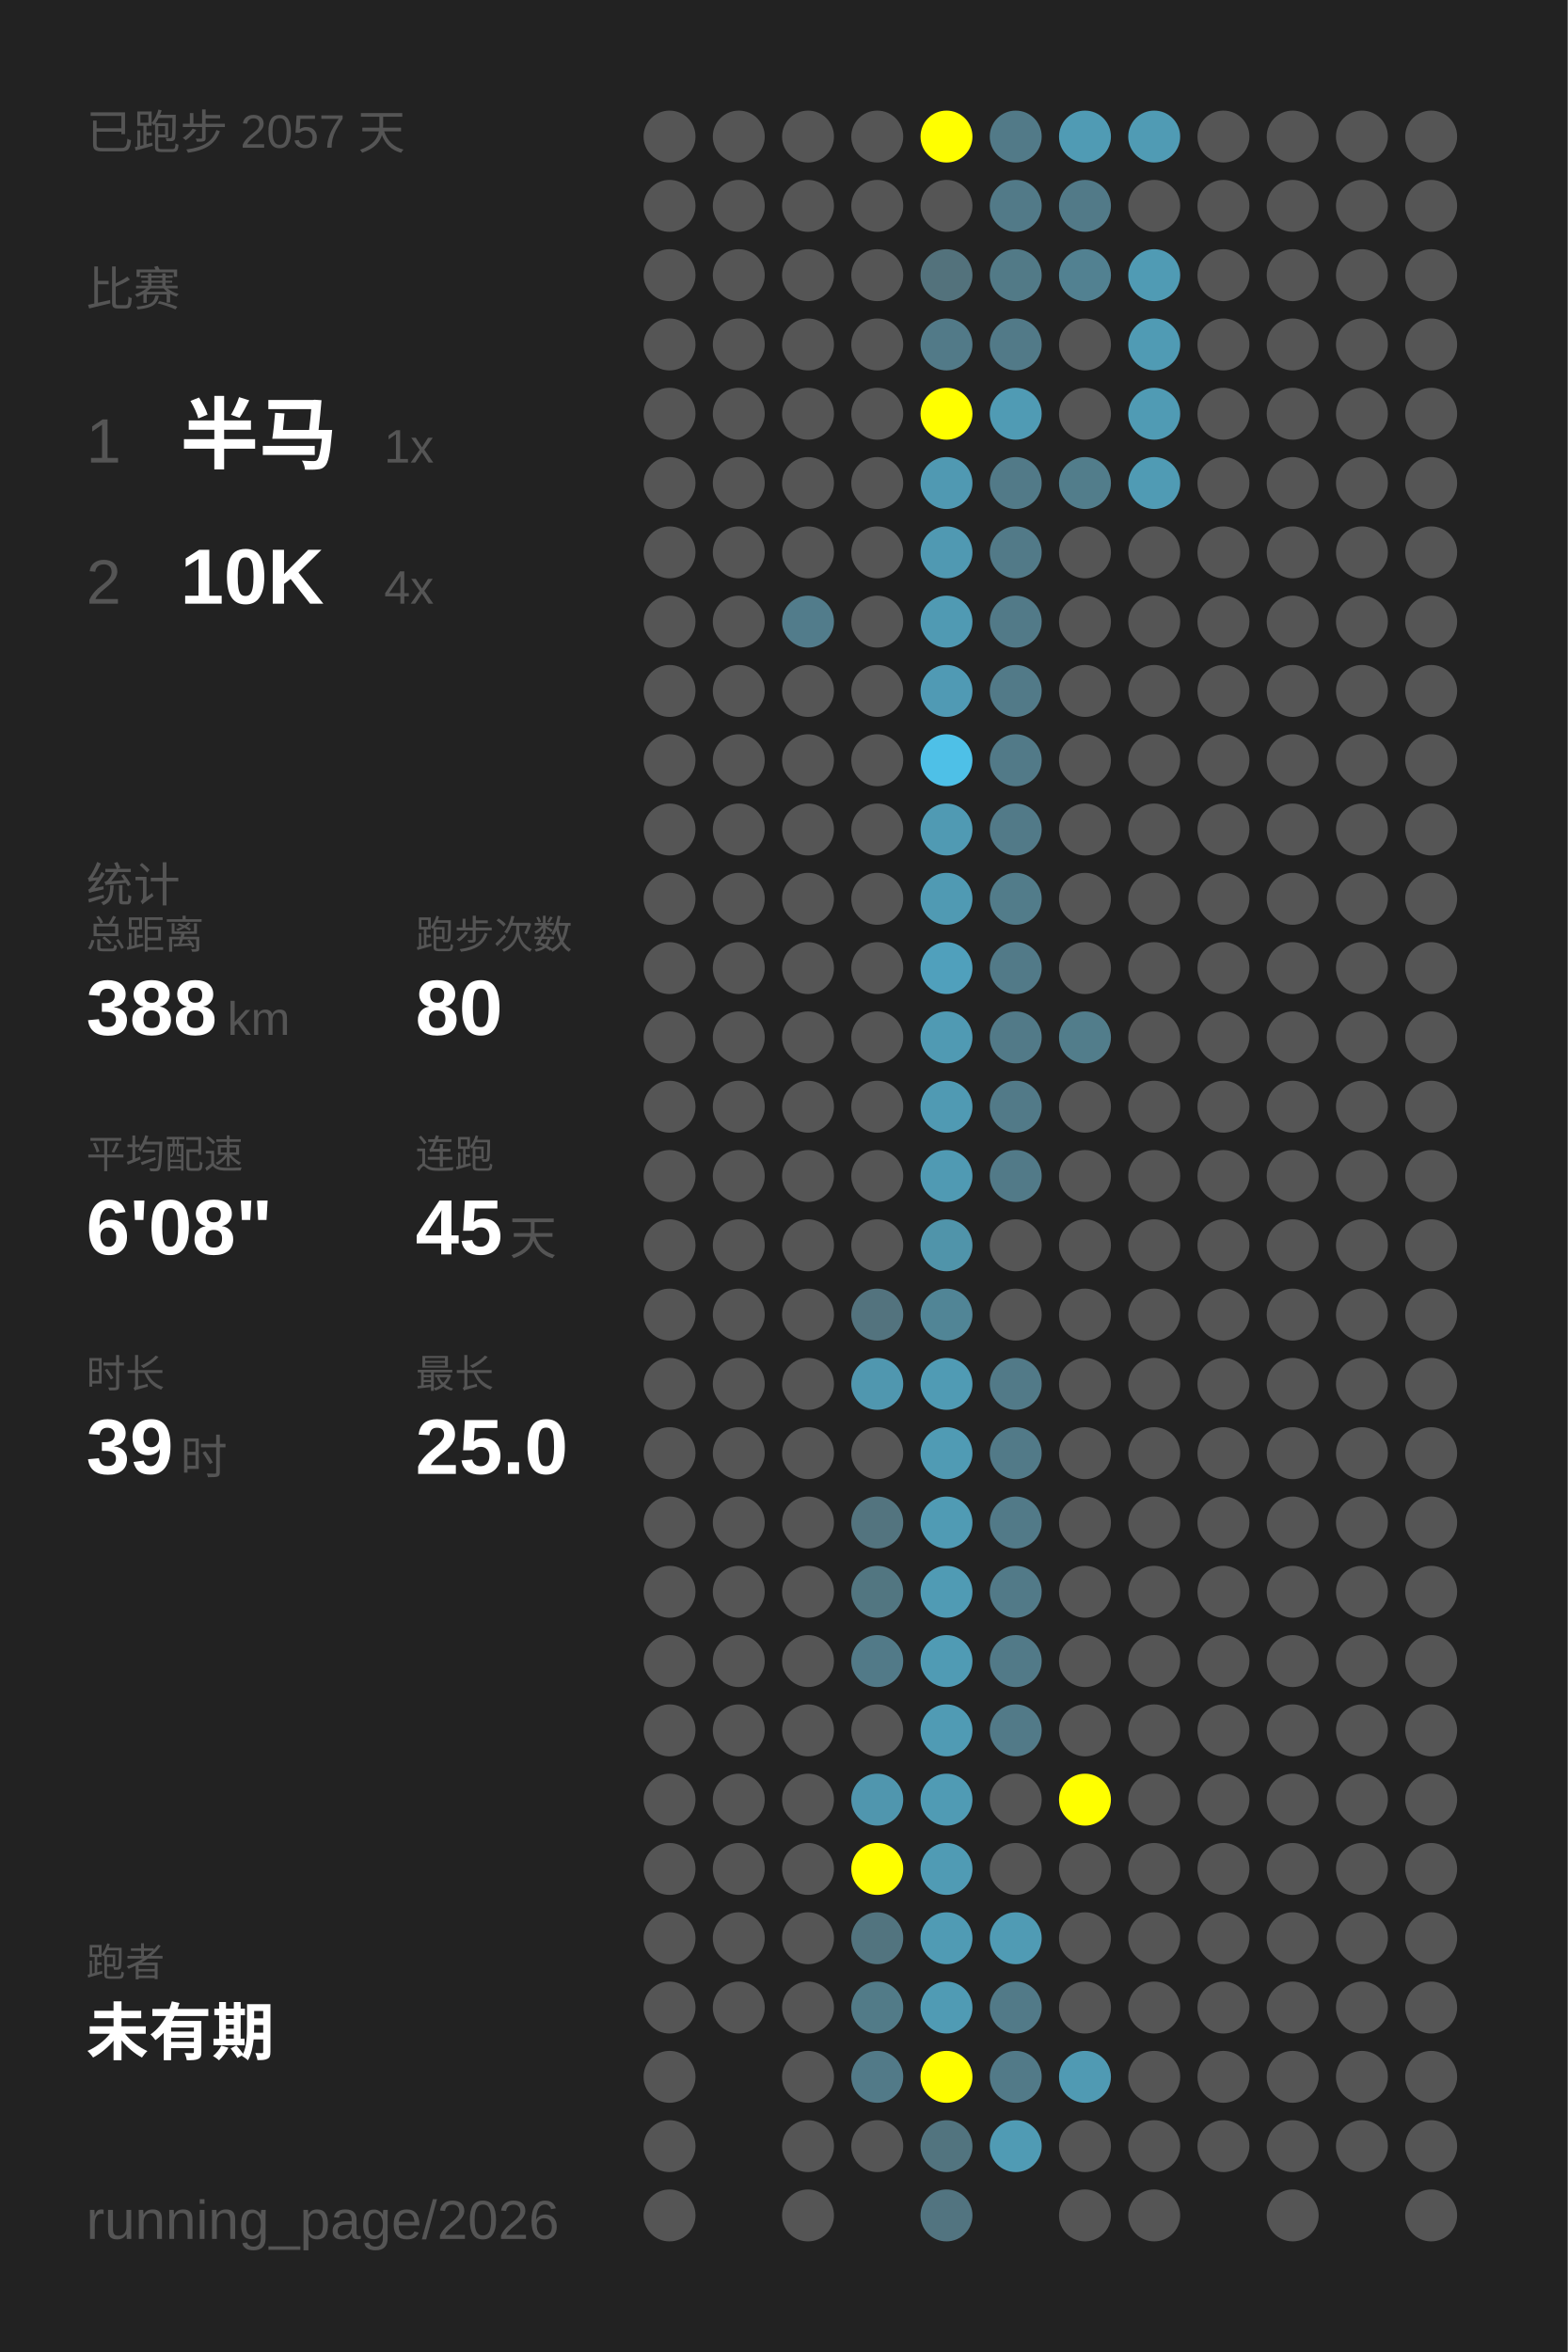
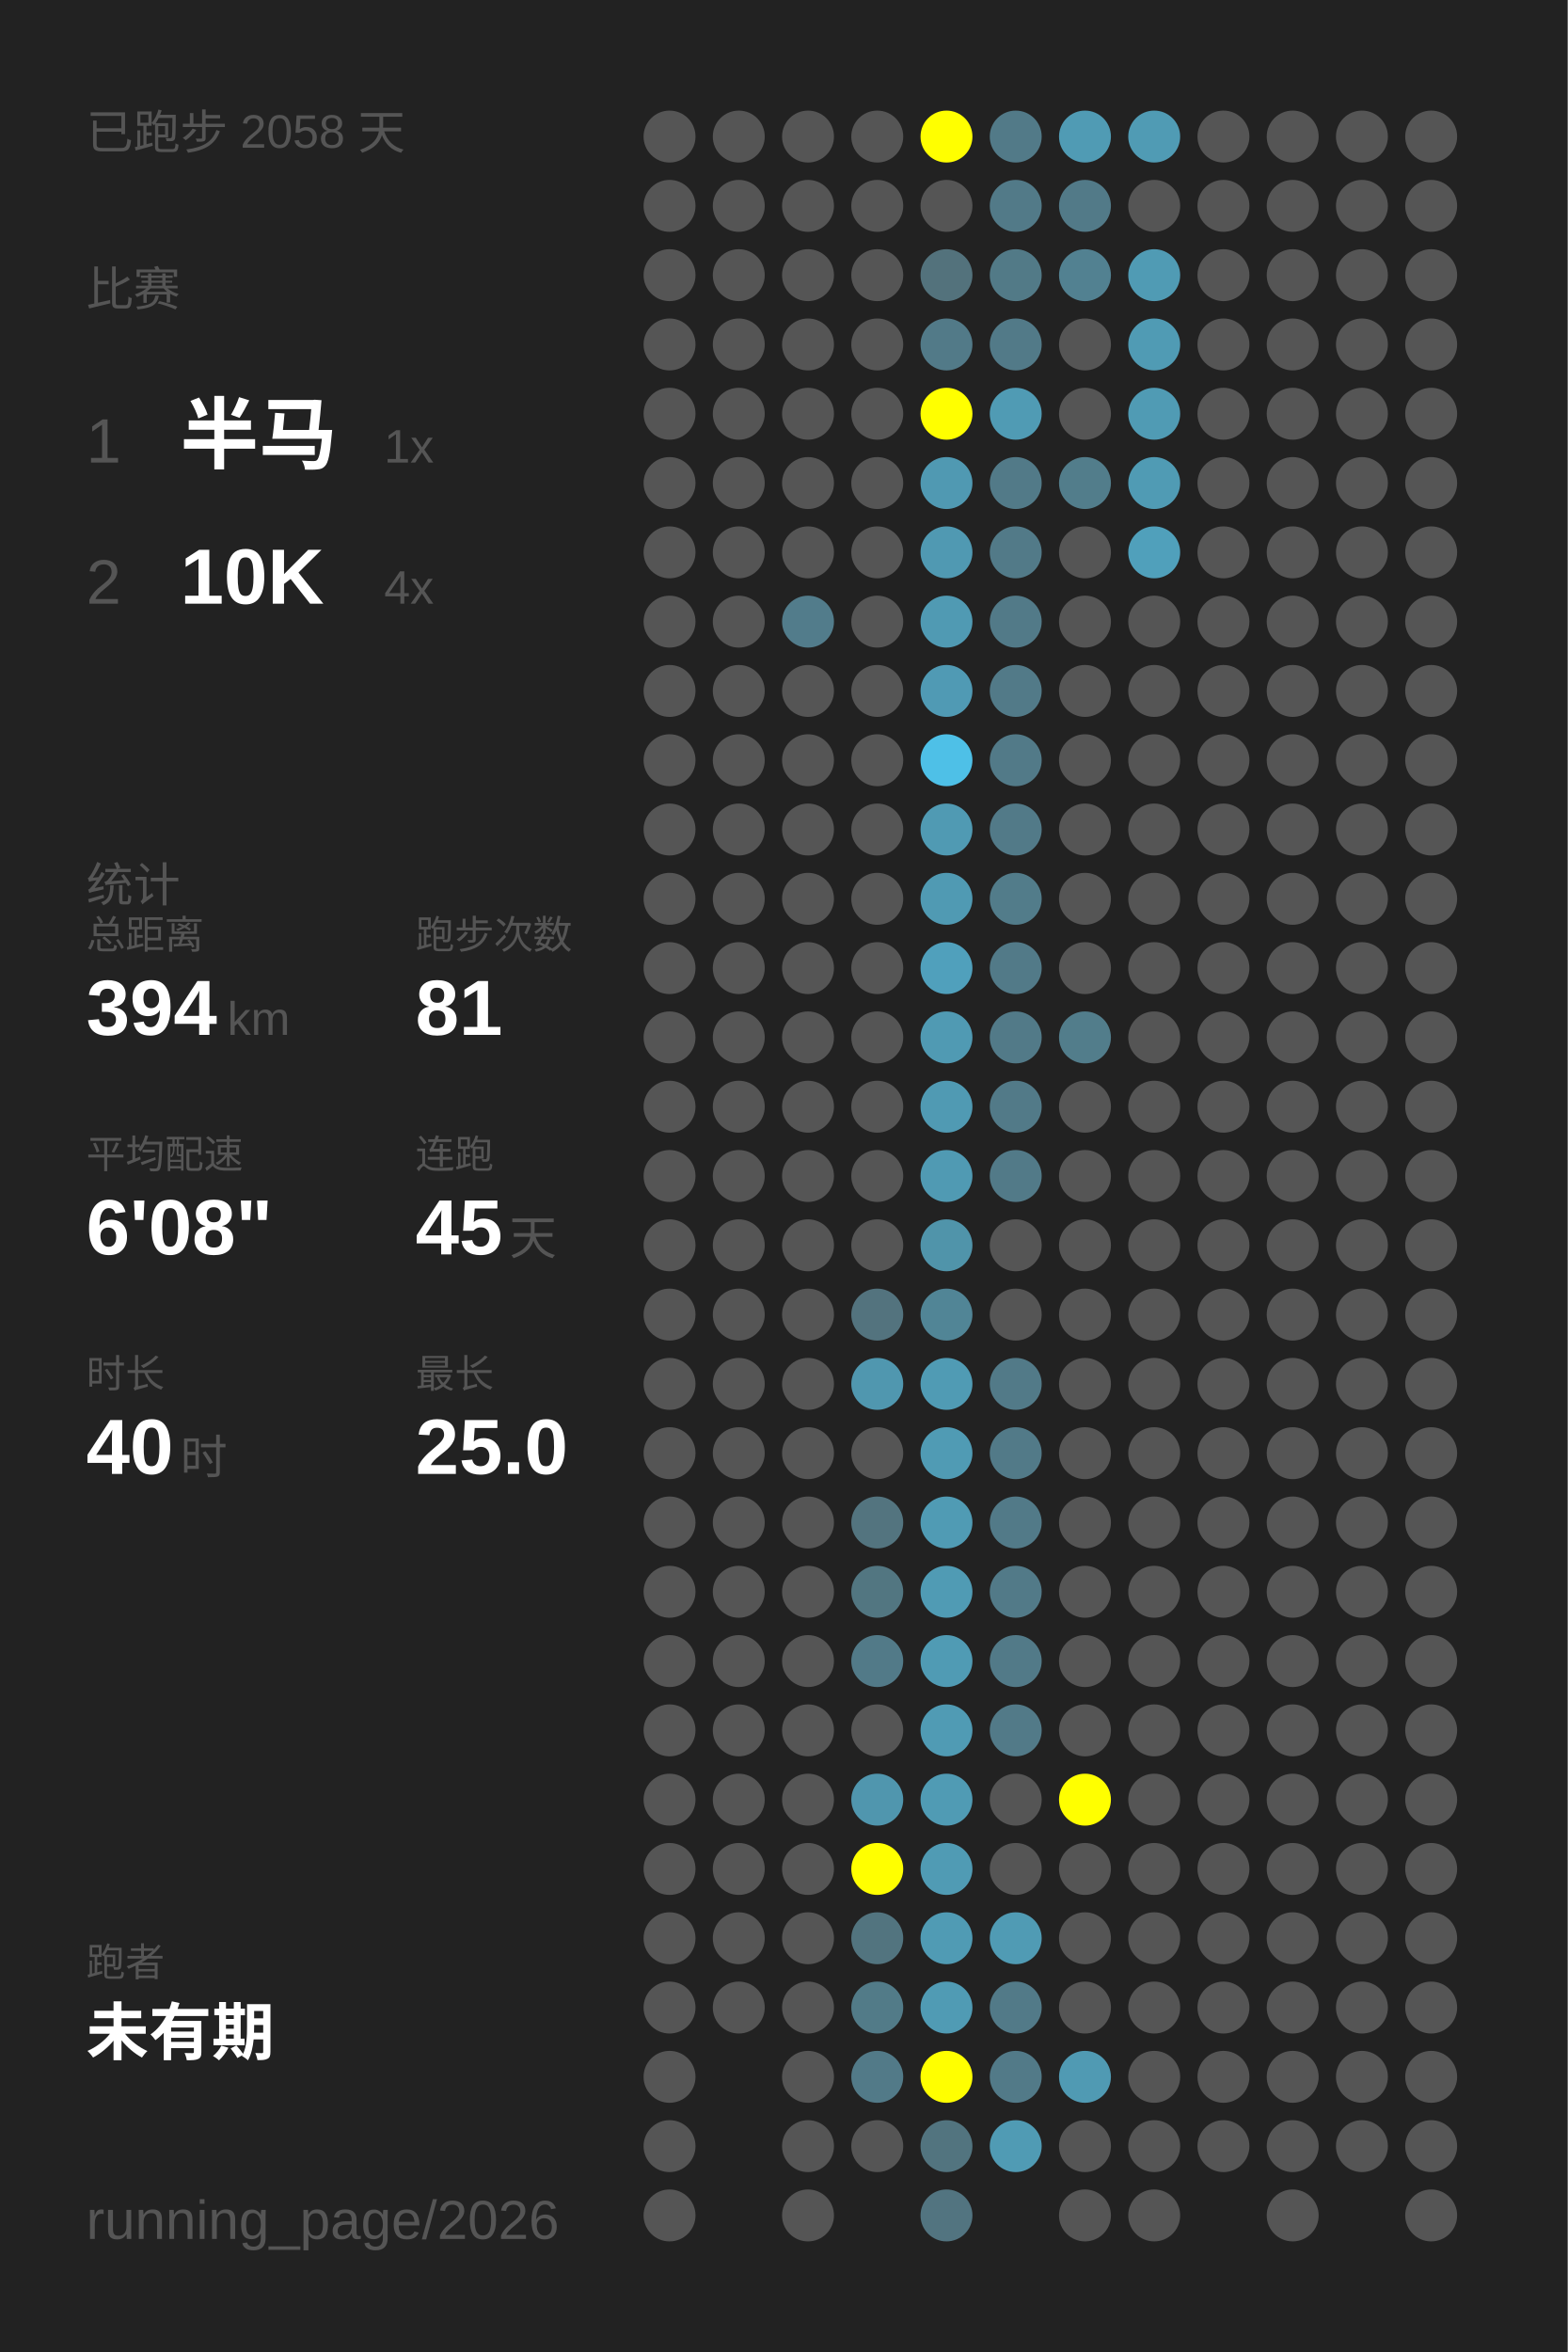
<svg xmlns="http://www.w3.org/2000/svg" baseProfile="full" height="300mm" version="1.1" viewBox="0,0,200,300" width="200mm">
  <defs />
  <rect fill="#222222" height="300" width="200" x="0" y="0" />
-   <text fill="#555555" style="font-size:6px; font-family:Arial;" x="11" y="19">已跑步 2057 天</text>
+   <text fill="#555555" style="font-size:6px; font-family:Arial;" x="11" y="19">已跑步 2058 天</text>
  <text fill="#555555" style="font-size:6px; font-family:Arial;" x="11" y="39">比赛</text>
  <text fill="#555555" style="font-size:8px; font-family:Arial;" x="11" y="59">1</text>
  <text fill="#FFFFFF" style="font-size:10px; font-family:Arial; font-weight:bold;" x="23" y="59">半马</text>
  <text fill="#555555" style="font-size:6px; font-family:Arial;" x="49" y="59">1x</text>
  <text fill="#555555" style="font-size:8px; font-family:Arial;" x="11" y="77">2</text>
  <text fill="#FFFFFF" style="font-size:10px; font-family:Arial; font-weight:bold;" x="23" y="77">10K</text>
  <text fill="#555555" style="font-size:6px; font-family:Arial;" x="49" y="77">4x</text>
  <text fill="#555555" style="font-size:6px; font-family:Arial;" x="11" y="115">统计</text>
  <text fill="#555555" style="font-size:5px; font-family:Arial;" x="11" y="121">总距离</text>
-   <text fill="#FFFFFF" style="font-size:10px; font-family:Arial; font-weight:bold;" x="11" y="132">388</text>
+   <text fill="#FFFFFF" style="font-size:10px; font-family:Arial; font-weight:bold;" x="11" y="132">394</text>
  <text fill="#555555" style="font-size:6px; font-family:Arial;" x="29" y="132">km</text>
  <text fill="#555555" style="font-size:5px; font-family:Arial;" x="53" y="121">跑步次数</text>
-   <text fill="#FFFFFF" style="font-size:10px; font-family:Arial; font-weight:bold;" x="53" y="132">80</text>
+   <text fill="#FFFFFF" style="font-size:10px; font-family:Arial; font-weight:bold;" x="53" y="132">81</text>
  <text fill="#555555" style="font-size:5px; font-family:Arial;" x="11" y="149">平均配速</text>
  <text fill="#FFFFFF" style="font-size:10px; font-family:Arial; font-weight:bold;" x="11" y="160">6'08"</text>
  <text fill="#555555" style="font-size:5px; font-family:Arial;" x="53" y="149">连跑</text>
  <text fill="#FFFFFF" style="font-size:10px; font-family:Arial; font-weight:bold;" x="53" y="160">45</text>
  <text fill="#555555" style="font-size:6px; font-family:Arial;" x="65" y="160">天</text>
  <text fill="#555555" style="font-size:5px; font-family:Arial;" x="11" y="177">时长</text>
-   <text fill="#FFFFFF" style="font-size:10px; font-family:Arial; font-weight:bold;" x="11" y="188">39</text>
+   <text fill="#FFFFFF" style="font-size:10px; font-family:Arial; font-weight:bold;" x="11" y="188">40</text>
  <text fill="#555555" style="font-size:6px; font-family:Arial;" x="23" y="188">时</text>
  <text fill="#555555" style="font-size:5px; font-family:Arial;" x="53" y="177">最长</text>
  <text fill="#FFFFFF" style="font-size:10px; font-family:Arial; font-weight:bold;" x="53" y="188">25.0</text>
  <text fill="#555555" style="font-size:5px; font-family:Arial;" x="11" y="252.065">跑者</text>
  <text fill="#FFFFFF" style="font-size:8px; font-family:Arial; font-weight:bold;" x="11" y="262.065">未有期</text>
  <text fill="#555555" style="font-size:7px; font-family:Arial;" x="11" y="285.581">running_page/2026</text>
  <circle cx="85.417" cy="17.419" fill="#555555" r="3.312" />
  <circle cx="85.417" cy="26.258" fill="#555555" r="3.312" />
  <circle cx="85.417" cy="35.097" fill="#555555" r="3.312" />
  <circle cx="85.417" cy="43.935" fill="#555555" r="3.312" />
  <circle cx="85.417" cy="52.774" fill="#555555" r="3.312" />
  <circle cx="85.417" cy="61.613" fill="#555555" r="3.312" />
  <circle cx="85.417" cy="70.452" fill="#555555" r="3.312" />
  <circle cx="85.417" cy="79.29" fill="#555555" r="3.312" />
  <circle cx="85.417" cy="88.129" fill="#555555" r="3.312" />
  <circle cx="85.417" cy="96.968" fill="#555555" r="3.312" />
  <circle cx="85.417" cy="105.806" fill="#555555" r="3.312" />
  <circle cx="85.417" cy="114.645" fill="#555555" r="3.312" />
  <circle cx="85.417" cy="123.484" fill="#555555" r="3.312" />
  <circle cx="85.417" cy="132.323" fill="#555555" r="3.312" />
  <circle cx="85.417" cy="141.161" fill="#555555" r="3.312" />
  <circle cx="85.417" cy="150" fill="#555555" r="3.312" />
  <circle cx="85.417" cy="158.839" fill="#555555" r="3.312" />
  <circle cx="85.417" cy="167.677" fill="#555555" r="3.312" />
  <circle cx="85.417" cy="176.516" fill="#555555" r="3.312" />
  <circle cx="85.417" cy="185.355" fill="#555555" r="3.312" />
  <circle cx="85.417" cy="194.194" fill="#555555" r="3.312" />
  <circle cx="85.417" cy="203.032" fill="#555555" r="3.312" />
  <circle cx="85.417" cy="211.871" fill="#555555" r="3.312" />
  <circle cx="85.417" cy="220.71" fill="#555555" r="3.312" />
  <circle cx="85.417" cy="229.548" fill="#555555" r="3.312" />
  <circle cx="85.417" cy="238.387" fill="#555555" r="3.312" />
  <circle cx="85.417" cy="247.226" fill="#555555" r="3.312" />
  <circle cx="85.417" cy="256.065" fill="#555555" r="3.312" />
  <circle cx="85.417" cy="264.903" fill="#555555" r="3.312" />
  <circle cx="85.417" cy="273.742" fill="#555555" r="3.312" />
  <circle cx="85.417" cy="282.581" fill="#555555" r="3.312" />
  <circle cx="94.25" cy="17.419" fill="#555555" r="3.312" />
  <circle cx="94.25" cy="26.258" fill="#555555" r="3.312" />
  <circle cx="94.25" cy="35.097" fill="#555555" r="3.312" />
  <circle cx="94.25" cy="43.935" fill="#555555" r="3.312" />
  <circle cx="94.25" cy="52.774" fill="#555555" r="3.312" />
  <circle cx="94.25" cy="61.613" fill="#555555" r="3.312" />
  <circle cx="94.25" cy="70.452" fill="#555555" r="3.312" />
  <circle cx="94.25" cy="79.29" fill="#555555" r="3.312" />
  <circle cx="94.25" cy="88.129" fill="#555555" r="3.312" />
  <circle cx="94.25" cy="96.968" fill="#555555" r="3.312" />
  <circle cx="94.25" cy="105.806" fill="#555555" r="3.312" />
  <circle cx="94.25" cy="114.645" fill="#555555" r="3.312" />
  <circle cx="94.25" cy="123.484" fill="#555555" r="3.312" />
  <circle cx="94.25" cy="132.323" fill="#555555" r="3.312" />
  <circle cx="94.25" cy="141.161" fill="#555555" r="3.312" />
  <circle cx="94.25" cy="150" fill="#555555" r="3.312" />
  <circle cx="94.25" cy="158.839" fill="#555555" r="3.312" />
  <circle cx="94.25" cy="167.677" fill="#555555" r="3.312" />
  <circle cx="94.25" cy="176.516" fill="#555555" r="3.312" />
  <circle cx="94.25" cy="185.355" fill="#555555" r="3.312" />
  <circle cx="94.25" cy="194.194" fill="#555555" r="3.312" />
  <circle cx="94.25" cy="203.032" fill="#555555" r="3.312" />
  <circle cx="94.25" cy="211.871" fill="#555555" r="3.312" />
  <circle cx="94.25" cy="220.71" fill="#555555" r="3.312" />
  <circle cx="94.25" cy="229.548" fill="#555555" r="3.312" />
  <circle cx="94.25" cy="238.387" fill="#555555" r="3.312" />
  <circle cx="94.25" cy="247.226" fill="#555555" r="3.312" />
  <circle cx="94.25" cy="256.065" fill="#555555" r="3.312" />
  <circle cx="103.083" cy="17.419" fill="#555555" r="3.312" />
  <circle cx="103.083" cy="26.258" fill="#555555" r="3.312" />
  <circle cx="103.083" cy="35.097" fill="#555555" r="3.312" />
  <circle cx="103.083" cy="43.935" fill="#555555" r="3.312" />
  <circle cx="103.083" cy="52.774" fill="#555555" r="3.312" />
  <circle cx="103.083" cy="61.613" fill="#555555" r="3.312" />
  <circle cx="103.083" cy="70.452" fill="#555555" r="3.312" />
  <circle cx="103.083" cy="79.29" fill="#527c8b" r="3.312" />
  <circle cx="103.083" cy="88.129" fill="#555555" r="3.312" />
  <circle cx="103.083" cy="96.968" fill="#555555" r="3.312" />
  <circle cx="103.083" cy="105.806" fill="#555555" r="3.312" />
  <circle cx="103.083" cy="114.645" fill="#555555" r="3.312" />
  <circle cx="103.083" cy="123.484" fill="#555555" r="3.312" />
  <circle cx="103.083" cy="132.323" fill="#555555" r="3.312" />
  <circle cx="103.083" cy="141.161" fill="#555555" r="3.312" />
  <circle cx="103.083" cy="150" fill="#555555" r="3.312" />
  <circle cx="103.083" cy="158.839" fill="#555555" r="3.312" />
  <circle cx="103.083" cy="167.677" fill="#555555" r="3.312" />
  <circle cx="103.083" cy="176.516" fill="#555555" r="3.312" />
  <circle cx="103.083" cy="185.355" fill="#555555" r="3.312" />
  <circle cx="103.083" cy="194.194" fill="#555555" r="3.312" />
  <circle cx="103.083" cy="203.032" fill="#555555" r="3.312" />
  <circle cx="103.083" cy="211.871" fill="#555555" r="3.312" />
  <circle cx="103.083" cy="220.71" fill="#555555" r="3.312" />
  <circle cx="103.083" cy="229.548" fill="#555555" r="3.312" />
  <circle cx="103.083" cy="238.387" fill="#555555" r="3.312" />
  <circle cx="103.083" cy="247.226" fill="#555555" r="3.312" />
  <circle cx="103.083" cy="256.065" fill="#555555" r="3.312" />
  <circle cx="103.083" cy="264.903" fill="#555555" r="3.312" />
  <circle cx="103.083" cy="273.742" fill="#555555" r="3.312" />
  <circle cx="103.083" cy="282.581" fill="#555555" r="3.312" />
  <circle cx="111.917" cy="17.419" fill="#555555" r="3.312" />
  <circle cx="111.917" cy="26.258" fill="#555555" r="3.312" />
  <circle cx="111.917" cy="35.097" fill="#555555" r="3.312" />
  <circle cx="111.917" cy="43.935" fill="#555555" r="3.312" />
  <circle cx="111.917" cy="52.774" fill="#555555" r="3.312" />
  <circle cx="111.917" cy="61.613" fill="#555555" r="3.312" />
  <circle cx="111.917" cy="70.452" fill="#555555" r="3.312" />
  <circle cx="111.917" cy="79.29" fill="#555555" r="3.312" />
  <circle cx="111.917" cy="88.129" fill="#555555" r="3.312" />
  <circle cx="111.917" cy="96.968" fill="#555555" r="3.312" />
  <circle cx="111.917" cy="105.806" fill="#555555" r="3.312" />
  <circle cx="111.917" cy="114.645" fill="#555555" r="3.312" />
  <circle cx="111.917" cy="123.484" fill="#555555" r="3.312" />
  <circle cx="111.917" cy="132.323" fill="#555555" r="3.312" />
  <circle cx="111.917" cy="141.161" fill="#555555" r="3.312" />
  <circle cx="111.917" cy="150" fill="#555555" r="3.312" />
  <circle cx="111.917" cy="158.839" fill="#555555" r="3.312" />
  <circle cx="111.917" cy="167.677" fill="#53737e" r="3.312" />
  <circle cx="111.917" cy="176.516" fill="#5097af" r="3.312" />
  <circle cx="111.917" cy="185.355" fill="#555555" r="3.312" />
  <circle cx="111.917" cy="194.194" fill="#53747f" r="3.312" />
  <circle cx="111.917" cy="203.032" fill="#527681" r="3.312" />
  <circle cx="111.917" cy="211.871" fill="#527a88" r="3.312" />
  <circle cx="111.917" cy="220.71" fill="#555555" r="3.312" />
  <circle cx="111.917" cy="229.548" fill="#5096ae" r="3.312" />
  <circle cx="111.917" cy="238.387" fill="#FFFF00" r="3.312" />
  <circle cx="111.917" cy="247.226" fill="#52747f" r="3.312" />
  <circle cx="111.917" cy="256.065" fill="#527b88" r="3.312" />
  <circle cx="111.917" cy="264.903" fill="#527a88" r="3.312" />
  <circle cx="111.917" cy="273.742" fill="#555555" r="3.312" />
  <circle cx="120.75" cy="17.419" fill="#FFFF00" r="3.312" />
  <circle cx="120.75" cy="26.258" fill="#555555" r="3.312" />
  <circle cx="120.75" cy="35.097" fill="#53727c" r="3.312" />
  <circle cx="120.75" cy="43.935" fill="#527a88" r="3.312" />
  <circle cx="120.75" cy="52.774" fill="#FFFF00" r="3.312" />
  <circle cx="120.75" cy="61.613" fill="#5099b2" r="3.312" />
  <circle cx="120.75" cy="70.452" fill="#5099b2" r="3.312" />
  <circle cx="120.75" cy="79.29" fill="#509ab3" r="3.312" />
  <circle cx="120.75" cy="88.129" fill="#509ab4" r="3.312" />
  <circle cx="120.75" cy="96.968" fill="#4ec0e7" r="3.312" />
  <circle cx="120.75" cy="105.806" fill="#509ab3" r="3.312" />
  <circle cx="120.75" cy="114.645" fill="#509ab3" r="3.312" />
  <circle cx="120.75" cy="123.484" fill="#50a0bc" r="3.312" />
  <circle cx="120.75" cy="132.323" fill="#509ab3" r="3.312" />
  <circle cx="120.75" cy="141.161" fill="#509ab3" r="3.312" />
  <circle cx="120.75" cy="150" fill="#509ab3" r="3.312" />
  <circle cx="120.75" cy="158.839" fill="#5094aa" r="3.312" />
  <circle cx="120.75" cy="167.677" fill="#518596" r="3.312" />
  <circle cx="120.75" cy="176.516" fill="#509bb4" r="3.312" />
  <circle cx="120.75" cy="185.355" fill="#509bb4" r="3.312" />
  <circle cx="120.75" cy="194.194" fill="#509bb4" r="3.312" />
  <circle cx="120.75" cy="203.032" fill="#509bb4" r="3.312" />
  <circle cx="120.75" cy="211.871" fill="#509bb4" r="3.312" />
  <circle cx="120.75" cy="220.71" fill="#509bb4" r="3.312" />
  <circle cx="120.75" cy="229.548" fill="#509bb4" r="3.312" />
  <circle cx="120.75" cy="238.387" fill="#509bb4" r="3.312" />
  <circle cx="120.75" cy="247.226" fill="#509bb4" r="3.312" />
  <circle cx="120.75" cy="256.065" fill="#509bb4" r="3.312" />
  <circle cx="120.75" cy="264.903" fill="#FFFF00" r="3.312" />
  <circle cx="120.75" cy="273.742" fill="#52747f" r="3.312" />
  <circle cx="120.75" cy="282.581" fill="#527480" r="3.312" />
  <circle cx="129.583" cy="17.419" fill="#527a88" r="3.312" />
  <circle cx="129.583" cy="26.258" fill="#527a88" r="3.312" />
  <circle cx="129.583" cy="35.097" fill="#527a87" r="3.312" />
  <circle cx="129.583" cy="43.935" fill="#527a88" r="3.312" />
  <circle cx="129.583" cy="52.774" fill="#509bb4" r="3.312" />
  <circle cx="129.583" cy="61.613" fill="#527a88" r="3.312" />
  <circle cx="129.583" cy="70.452" fill="#527a88" r="3.312" />
  <circle cx="129.583" cy="79.29" fill="#527a88" r="3.312" />
  <circle cx="129.583" cy="88.129" fill="#527a88" r="3.312" />
  <circle cx="129.583" cy="96.968" fill="#527a88" r="3.312" />
  <circle cx="129.583" cy="105.806" fill="#527a88" r="3.312" />
  <circle cx="129.583" cy="114.645" fill="#527c8a" r="3.312" />
  <circle cx="129.583" cy="123.484" fill="#527a88" r="3.312" />
  <circle cx="129.583" cy="132.323" fill="#527a88" r="3.312" />
  <circle cx="129.583" cy="141.161" fill="#527a88" r="3.312" />
  <circle cx="129.583" cy="150" fill="#527a88" r="3.312" />
  <circle cx="129.583" cy="158.839" fill="#555555" r="3.312" />
  <circle cx="129.583" cy="167.677" fill="#555555" r="3.312" />
  <circle cx="129.583" cy="176.516" fill="#527a88" r="3.312" />
  <circle cx="129.583" cy="185.355" fill="#527a88" r="3.312" />
  <circle cx="129.583" cy="194.194" fill="#527a88" r="3.312" />
  <circle cx="129.583" cy="203.032" fill="#527a88" r="3.312" />
  <circle cx="129.583" cy="211.871" fill="#527a88" r="3.312" />
  <circle cx="129.583" cy="220.71" fill="#527a88" r="3.312" />
  <circle cx="129.583" cy="229.548" fill="#555555" r="3.312" />
  <circle cx="129.583" cy="238.387" fill="#555555" r="3.312" />
  <circle cx="129.583" cy="247.226" fill="#509bb4" r="3.312" />
  <circle cx="129.583" cy="256.065" fill="#527a88" r="3.312" />
  <circle cx="129.583" cy="264.903" fill="#527a88" r="3.312" />
  <circle cx="129.583" cy="273.742" fill="#509bb4" r="3.312" />
  <circle cx="138.417" cy="17.419" fill="#509bb4" r="3.312" />
  <circle cx="138.417" cy="26.258" fill="#527a88" r="3.312" />
  <circle cx="138.417" cy="35.097" fill="#528191" r="3.312" />
  <circle cx="138.417" cy="43.935" fill="#555555" r="3.312" />
  <circle cx="138.417" cy="52.774" fill="#555555" r="3.312" />
  <circle cx="138.417" cy="61.613" fill="#527d8b" r="3.312" />
  <circle cx="138.417" cy="70.452" fill="#555555" r="3.312" />
  <circle cx="138.417" cy="79.29" fill="#555555" r="3.312" />
  <circle cx="138.417" cy="88.129" fill="#555555" r="3.312" />
  <circle cx="138.417" cy="96.968" fill="#555555" r="3.312" />
  <circle cx="138.417" cy="105.806" fill="#555555" r="3.312" />
  <circle cx="138.417" cy="114.645" fill="#555555" r="3.312" />
  <circle cx="138.417" cy="123.484" fill="#555555" r="3.312" />
  <circle cx="138.417" cy="132.323" fill="#527d8b" r="3.312" />
  <circle cx="138.417" cy="141.161" fill="#555555" r="3.312" />
  <circle cx="138.417" cy="150" fill="#555555" r="3.312" />
  <circle cx="138.417" cy="158.839" fill="#555555" r="3.312" />
  <circle cx="138.417" cy="167.677" fill="#555555" r="3.312" />
  <circle cx="138.417" cy="176.516" fill="#555555" r="3.312" />
  <circle cx="138.417" cy="185.355" fill="#555555" r="3.312" />
  <circle cx="138.417" cy="194.194" fill="#555555" r="3.312" />
  <circle cx="138.417" cy="203.032" fill="#555555" r="3.312" />
  <circle cx="138.417" cy="211.871" fill="#555555" r="3.312" />
  <circle cx="138.417" cy="220.71" fill="#555555" r="3.312" />
  <circle cx="138.417" cy="229.548" fill="#FFFF00" r="3.312" />
  <circle cx="138.417" cy="238.387" fill="#555555" r="3.312" />
  <circle cx="138.417" cy="247.226" fill="#555555" r="3.312" />
  <circle cx="138.417" cy="256.065" fill="#555555" r="3.312" />
  <circle cx="138.417" cy="264.903" fill="#509ab3" r="3.312" />
  <circle cx="138.417" cy="273.742" fill="#555555" r="3.312" />
  <circle cx="138.417" cy="282.581" fill="#555555" r="3.312" />
  <circle cx="147.25" cy="17.419" fill="#509bb4" r="3.312" />
  <circle cx="147.25" cy="26.258" fill="#555555" r="3.312" />
  <circle cx="147.25" cy="35.097" fill="#509bb4" r="3.312" />
  <circle cx="147.25" cy="43.935" fill="#509bb4" r="3.312" />
  <circle cx="147.25" cy="52.774" fill="#509bb4" r="3.312" />
  <circle cx="147.25" cy="61.613" fill="#509bb4" r="3.312" />
-   <circle cx="147.25" cy="70.452" fill="#555555" r="3.312" />
+   <circle cx="147.25" cy="70.452" fill="#50a0bb" r="3.312" />
  <circle cx="147.25" cy="79.29" fill="#555555" r="3.312" />
  <circle cx="147.25" cy="88.129" fill="#555555" r="3.312" />
  <circle cx="147.25" cy="96.968" fill="#555555" r="3.312" />
  <circle cx="147.25" cy="105.806" fill="#555555" r="3.312" />
  <circle cx="147.25" cy="114.645" fill="#555555" r="3.312" />
  <circle cx="147.25" cy="123.484" fill="#555555" r="3.312" />
  <circle cx="147.25" cy="132.323" fill="#555555" r="3.312" />
  <circle cx="147.25" cy="141.161" fill="#555555" r="3.312" />
  <circle cx="147.25" cy="150" fill="#555555" r="3.312" />
  <circle cx="147.25" cy="158.839" fill="#555555" r="3.312" />
  <circle cx="147.25" cy="167.677" fill="#555555" r="3.312" />
  <circle cx="147.25" cy="176.516" fill="#555555" r="3.312" />
  <circle cx="147.25" cy="185.355" fill="#555555" r="3.312" />
  <circle cx="147.25" cy="194.194" fill="#555555" r="3.312" />
  <circle cx="147.25" cy="203.032" fill="#555555" r="3.312" />
  <circle cx="147.25" cy="211.871" fill="#555555" r="3.312" />
  <circle cx="147.25" cy="220.71" fill="#555555" r="3.312" />
  <circle cx="147.25" cy="229.548" fill="#555555" r="3.312" />
  <circle cx="147.25" cy="238.387" fill="#555555" r="3.312" />
  <circle cx="147.25" cy="247.226" fill="#555555" r="3.312" />
  <circle cx="147.25" cy="256.065" fill="#555555" r="3.312" />
  <circle cx="147.25" cy="264.903" fill="#555555" r="3.312" />
  <circle cx="147.25" cy="273.742" fill="#555555" r="3.312" />
  <circle cx="147.25" cy="282.581" fill="#555555" r="3.312" />
  <circle cx="156.083" cy="17.419" fill="#555555" r="3.312" />
  <circle cx="156.083" cy="26.258" fill="#555555" r="3.312" />
  <circle cx="156.083" cy="35.097" fill="#555555" r="3.312" />
  <circle cx="156.083" cy="43.935" fill="#555555" r="3.312" />
  <circle cx="156.083" cy="52.774" fill="#555555" r="3.312" />
  <circle cx="156.083" cy="61.613" fill="#555555" r="3.312" />
  <circle cx="156.083" cy="70.452" fill="#555555" r="3.312" />
  <circle cx="156.083" cy="79.29" fill="#555555" r="3.312" />
  <circle cx="156.083" cy="88.129" fill="#555555" r="3.312" />
  <circle cx="156.083" cy="96.968" fill="#555555" r="3.312" />
  <circle cx="156.083" cy="105.806" fill="#555555" r="3.312" />
  <circle cx="156.083" cy="114.645" fill="#555555" r="3.312" />
  <circle cx="156.083" cy="123.484" fill="#555555" r="3.312" />
  <circle cx="156.083" cy="132.323" fill="#555555" r="3.312" />
  <circle cx="156.083" cy="141.161" fill="#555555" r="3.312" />
  <circle cx="156.083" cy="150" fill="#555555" r="3.312" />
  <circle cx="156.083" cy="158.839" fill="#555555" r="3.312" />
  <circle cx="156.083" cy="167.677" fill="#555555" r="3.312" />
  <circle cx="156.083" cy="176.516" fill="#555555" r="3.312" />
  <circle cx="156.083" cy="185.355" fill="#555555" r="3.312" />
  <circle cx="156.083" cy="194.194" fill="#555555" r="3.312" />
  <circle cx="156.083" cy="203.032" fill="#555555" r="3.312" />
  <circle cx="156.083" cy="211.871" fill="#555555" r="3.312" />
  <circle cx="156.083" cy="220.71" fill="#555555" r="3.312" />
  <circle cx="156.083" cy="229.548" fill="#555555" r="3.312" />
  <circle cx="156.083" cy="238.387" fill="#555555" r="3.312" />
  <circle cx="156.083" cy="247.226" fill="#555555" r="3.312" />
  <circle cx="156.083" cy="256.065" fill="#555555" r="3.312" />
  <circle cx="156.083" cy="264.903" fill="#555555" r="3.312" />
  <circle cx="156.083" cy="273.742" fill="#555555" r="3.312" />
  <circle cx="164.917" cy="17.419" fill="#555555" r="3.312" />
  <circle cx="164.917" cy="26.258" fill="#555555" r="3.312" />
  <circle cx="164.917" cy="35.097" fill="#555555" r="3.312" />
  <circle cx="164.917" cy="43.935" fill="#555555" r="3.312" />
  <circle cx="164.917" cy="52.774" fill="#555555" r="3.312" />
  <circle cx="164.917" cy="61.613" fill="#555555" r="3.312" />
  <circle cx="164.917" cy="70.452" fill="#555555" r="3.312" />
  <circle cx="164.917" cy="79.29" fill="#555555" r="3.312" />
  <circle cx="164.917" cy="88.129" fill="#555555" r="3.312" />
  <circle cx="164.917" cy="96.968" fill="#555555" r="3.312" />
  <circle cx="164.917" cy="105.806" fill="#555555" r="3.312" />
  <circle cx="164.917" cy="114.645" fill="#555555" r="3.312" />
  <circle cx="164.917" cy="123.484" fill="#555555" r="3.312" />
  <circle cx="164.917" cy="132.323" fill="#555555" r="3.312" />
  <circle cx="164.917" cy="141.161" fill="#555555" r="3.312" />
  <circle cx="164.917" cy="150" fill="#555555" r="3.312" />
  <circle cx="164.917" cy="158.839" fill="#555555" r="3.312" />
  <circle cx="164.917" cy="167.677" fill="#555555" r="3.312" />
  <circle cx="164.917" cy="176.516" fill="#555555" r="3.312" />
  <circle cx="164.917" cy="185.355" fill="#555555" r="3.312" />
  <circle cx="164.917" cy="194.194" fill="#555555" r="3.312" />
  <circle cx="164.917" cy="203.032" fill="#555555" r="3.312" />
  <circle cx="164.917" cy="211.871" fill="#555555" r="3.312" />
  <circle cx="164.917" cy="220.71" fill="#555555" r="3.312" />
  <circle cx="164.917" cy="229.548" fill="#555555" r="3.312" />
  <circle cx="164.917" cy="238.387" fill="#555555" r="3.312" />
  <circle cx="164.917" cy="247.226" fill="#555555" r="3.312" />
  <circle cx="164.917" cy="256.065" fill="#555555" r="3.312" />
  <circle cx="164.917" cy="264.903" fill="#555555" r="3.312" />
  <circle cx="164.917" cy="273.742" fill="#555555" r="3.312" />
  <circle cx="164.917" cy="282.581" fill="#555555" r="3.312" />
  <circle cx="173.75" cy="17.419" fill="#555555" r="3.312" />
  <circle cx="173.75" cy="26.258" fill="#555555" r="3.312" />
  <circle cx="173.75" cy="35.097" fill="#555555" r="3.312" />
  <circle cx="173.75" cy="43.935" fill="#555555" r="3.312" />
  <circle cx="173.75" cy="52.774" fill="#555555" r="3.312" />
  <circle cx="173.75" cy="61.613" fill="#555555" r="3.312" />
  <circle cx="173.75" cy="70.452" fill="#555555" r="3.312" />
  <circle cx="173.75" cy="79.29" fill="#555555" r="3.312" />
  <circle cx="173.75" cy="88.129" fill="#555555" r="3.312" />
  <circle cx="173.75" cy="96.968" fill="#555555" r="3.312" />
  <circle cx="173.75" cy="105.806" fill="#555555" r="3.312" />
  <circle cx="173.75" cy="114.645" fill="#555555" r="3.312" />
  <circle cx="173.75" cy="123.484" fill="#555555" r="3.312" />
  <circle cx="173.75" cy="132.323" fill="#555555" r="3.312" />
  <circle cx="173.75" cy="141.161" fill="#555555" r="3.312" />
  <circle cx="173.75" cy="150" fill="#555555" r="3.312" />
  <circle cx="173.75" cy="158.839" fill="#555555" r="3.312" />
  <circle cx="173.75" cy="167.677" fill="#555555" r="3.312" />
  <circle cx="173.75" cy="176.516" fill="#555555" r="3.312" />
  <circle cx="173.75" cy="185.355" fill="#555555" r="3.312" />
  <circle cx="173.75" cy="194.194" fill="#555555" r="3.312" />
  <circle cx="173.75" cy="203.032" fill="#555555" r="3.312" />
  <circle cx="173.75" cy="211.871" fill="#555555" r="3.312" />
  <circle cx="173.75" cy="220.71" fill="#555555" r="3.312" />
  <circle cx="173.75" cy="229.548" fill="#555555" r="3.312" />
  <circle cx="173.75" cy="238.387" fill="#555555" r="3.312" />
  <circle cx="173.75" cy="247.226" fill="#555555" r="3.312" />
  <circle cx="173.75" cy="256.065" fill="#555555" r="3.312" />
  <circle cx="173.75" cy="264.903" fill="#555555" r="3.312" />
  <circle cx="173.75" cy="273.742" fill="#555555" r="3.312" />
  <circle cx="182.583" cy="17.419" fill="#555555" r="3.312" />
  <circle cx="182.583" cy="26.258" fill="#555555" r="3.312" />
  <circle cx="182.583" cy="35.097" fill="#555555" r="3.312" />
  <circle cx="182.583" cy="43.935" fill="#555555" r="3.312" />
  <circle cx="182.583" cy="52.774" fill="#555555" r="3.312" />
  <circle cx="182.583" cy="61.613" fill="#555555" r="3.312" />
  <circle cx="182.583" cy="70.452" fill="#555555" r="3.312" />
  <circle cx="182.583" cy="79.29" fill="#555555" r="3.312" />
  <circle cx="182.583" cy="88.129" fill="#555555" r="3.312" />
  <circle cx="182.583" cy="96.968" fill="#555555" r="3.312" />
  <circle cx="182.583" cy="105.806" fill="#555555" r="3.312" />
  <circle cx="182.583" cy="114.645" fill="#555555" r="3.312" />
  <circle cx="182.583" cy="123.484" fill="#555555" r="3.312" />
  <circle cx="182.583" cy="132.323" fill="#555555" r="3.312" />
  <circle cx="182.583" cy="141.161" fill="#555555" r="3.312" />
  <circle cx="182.583" cy="150" fill="#555555" r="3.312" />
  <circle cx="182.583" cy="158.839" fill="#555555" r="3.312" />
  <circle cx="182.583" cy="167.677" fill="#555555" r="3.312" />
  <circle cx="182.583" cy="176.516" fill="#555555" r="3.312" />
  <circle cx="182.583" cy="185.355" fill="#555555" r="3.312" />
  <circle cx="182.583" cy="194.194" fill="#555555" r="3.312" />
  <circle cx="182.583" cy="203.032" fill="#555555" r="3.312" />
  <circle cx="182.583" cy="211.871" fill="#555555" r="3.312" />
  <circle cx="182.583" cy="220.71" fill="#555555" r="3.312" />
  <circle cx="182.583" cy="229.548" fill="#555555" r="3.312" />
  <circle cx="182.583" cy="238.387" fill="#555555" r="3.312" />
  <circle cx="182.583" cy="247.226" fill="#555555" r="3.312" />
  <circle cx="182.583" cy="256.065" fill="#555555" r="3.312" />
  <circle cx="182.583" cy="264.903" fill="#555555" r="3.312" />
  <circle cx="182.583" cy="273.742" fill="#555555" r="3.312" />
  <circle cx="182.583" cy="282.581" fill="#555555" r="3.312" />
</svg>
